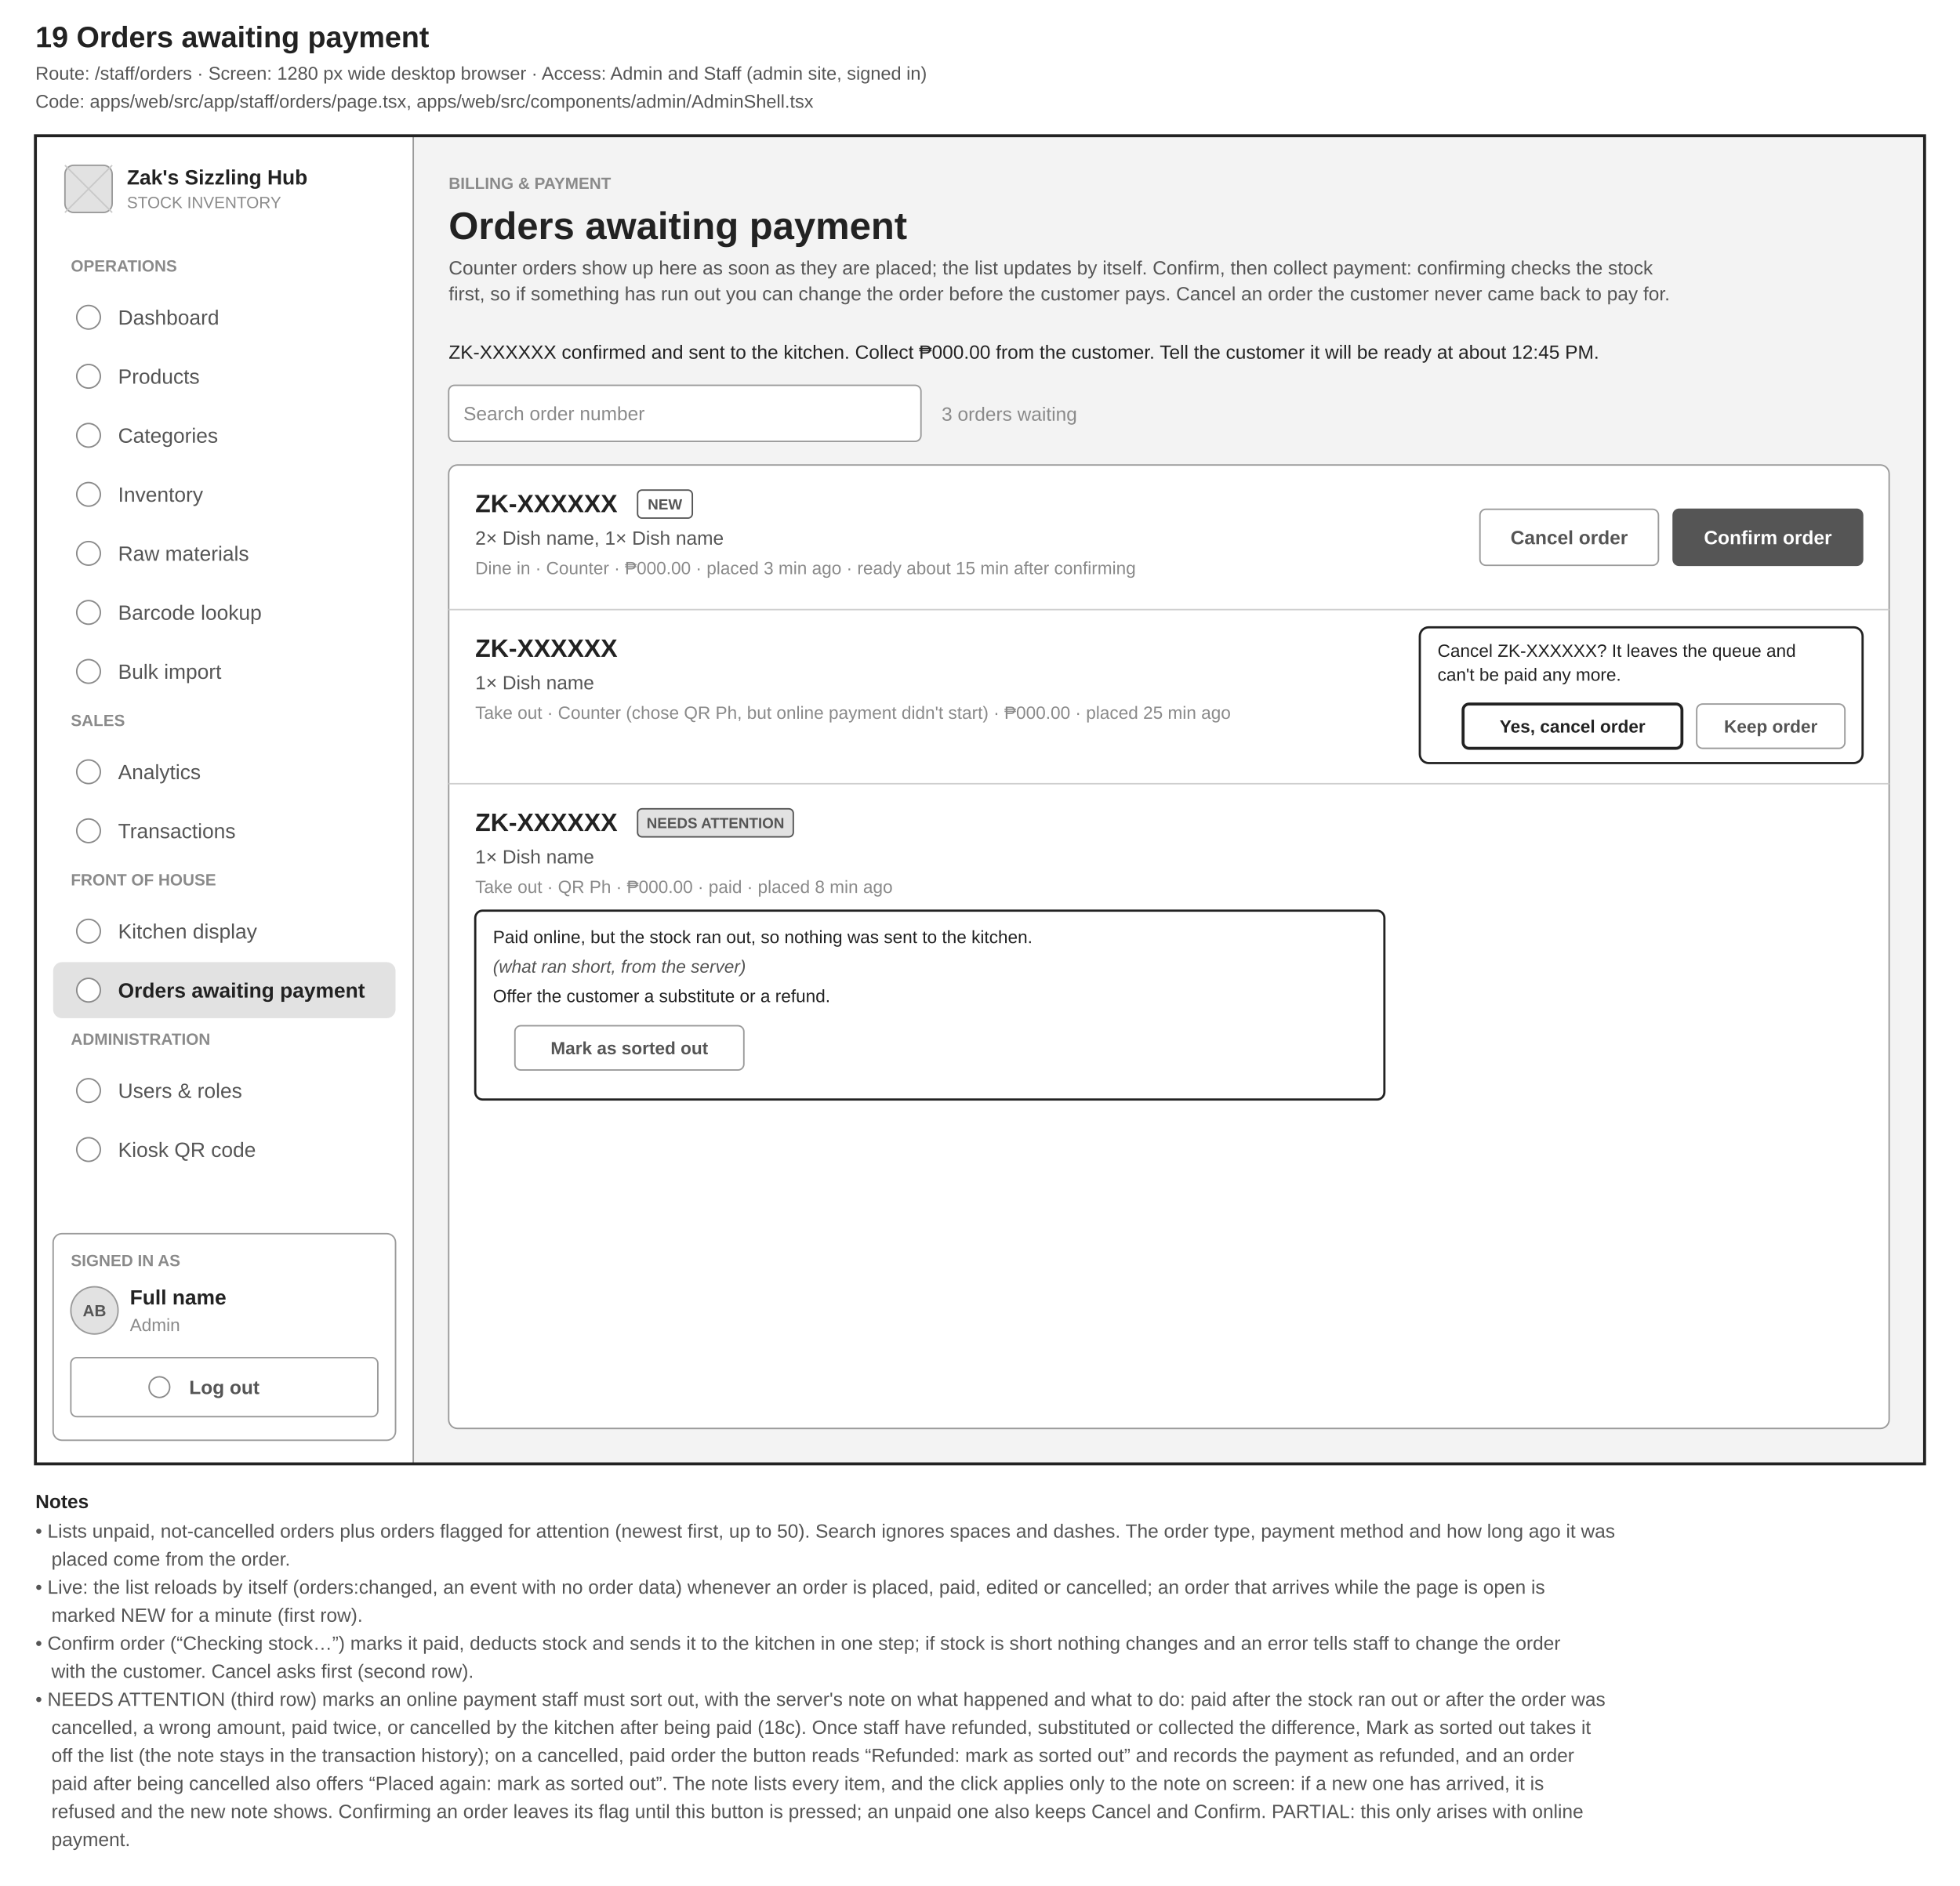
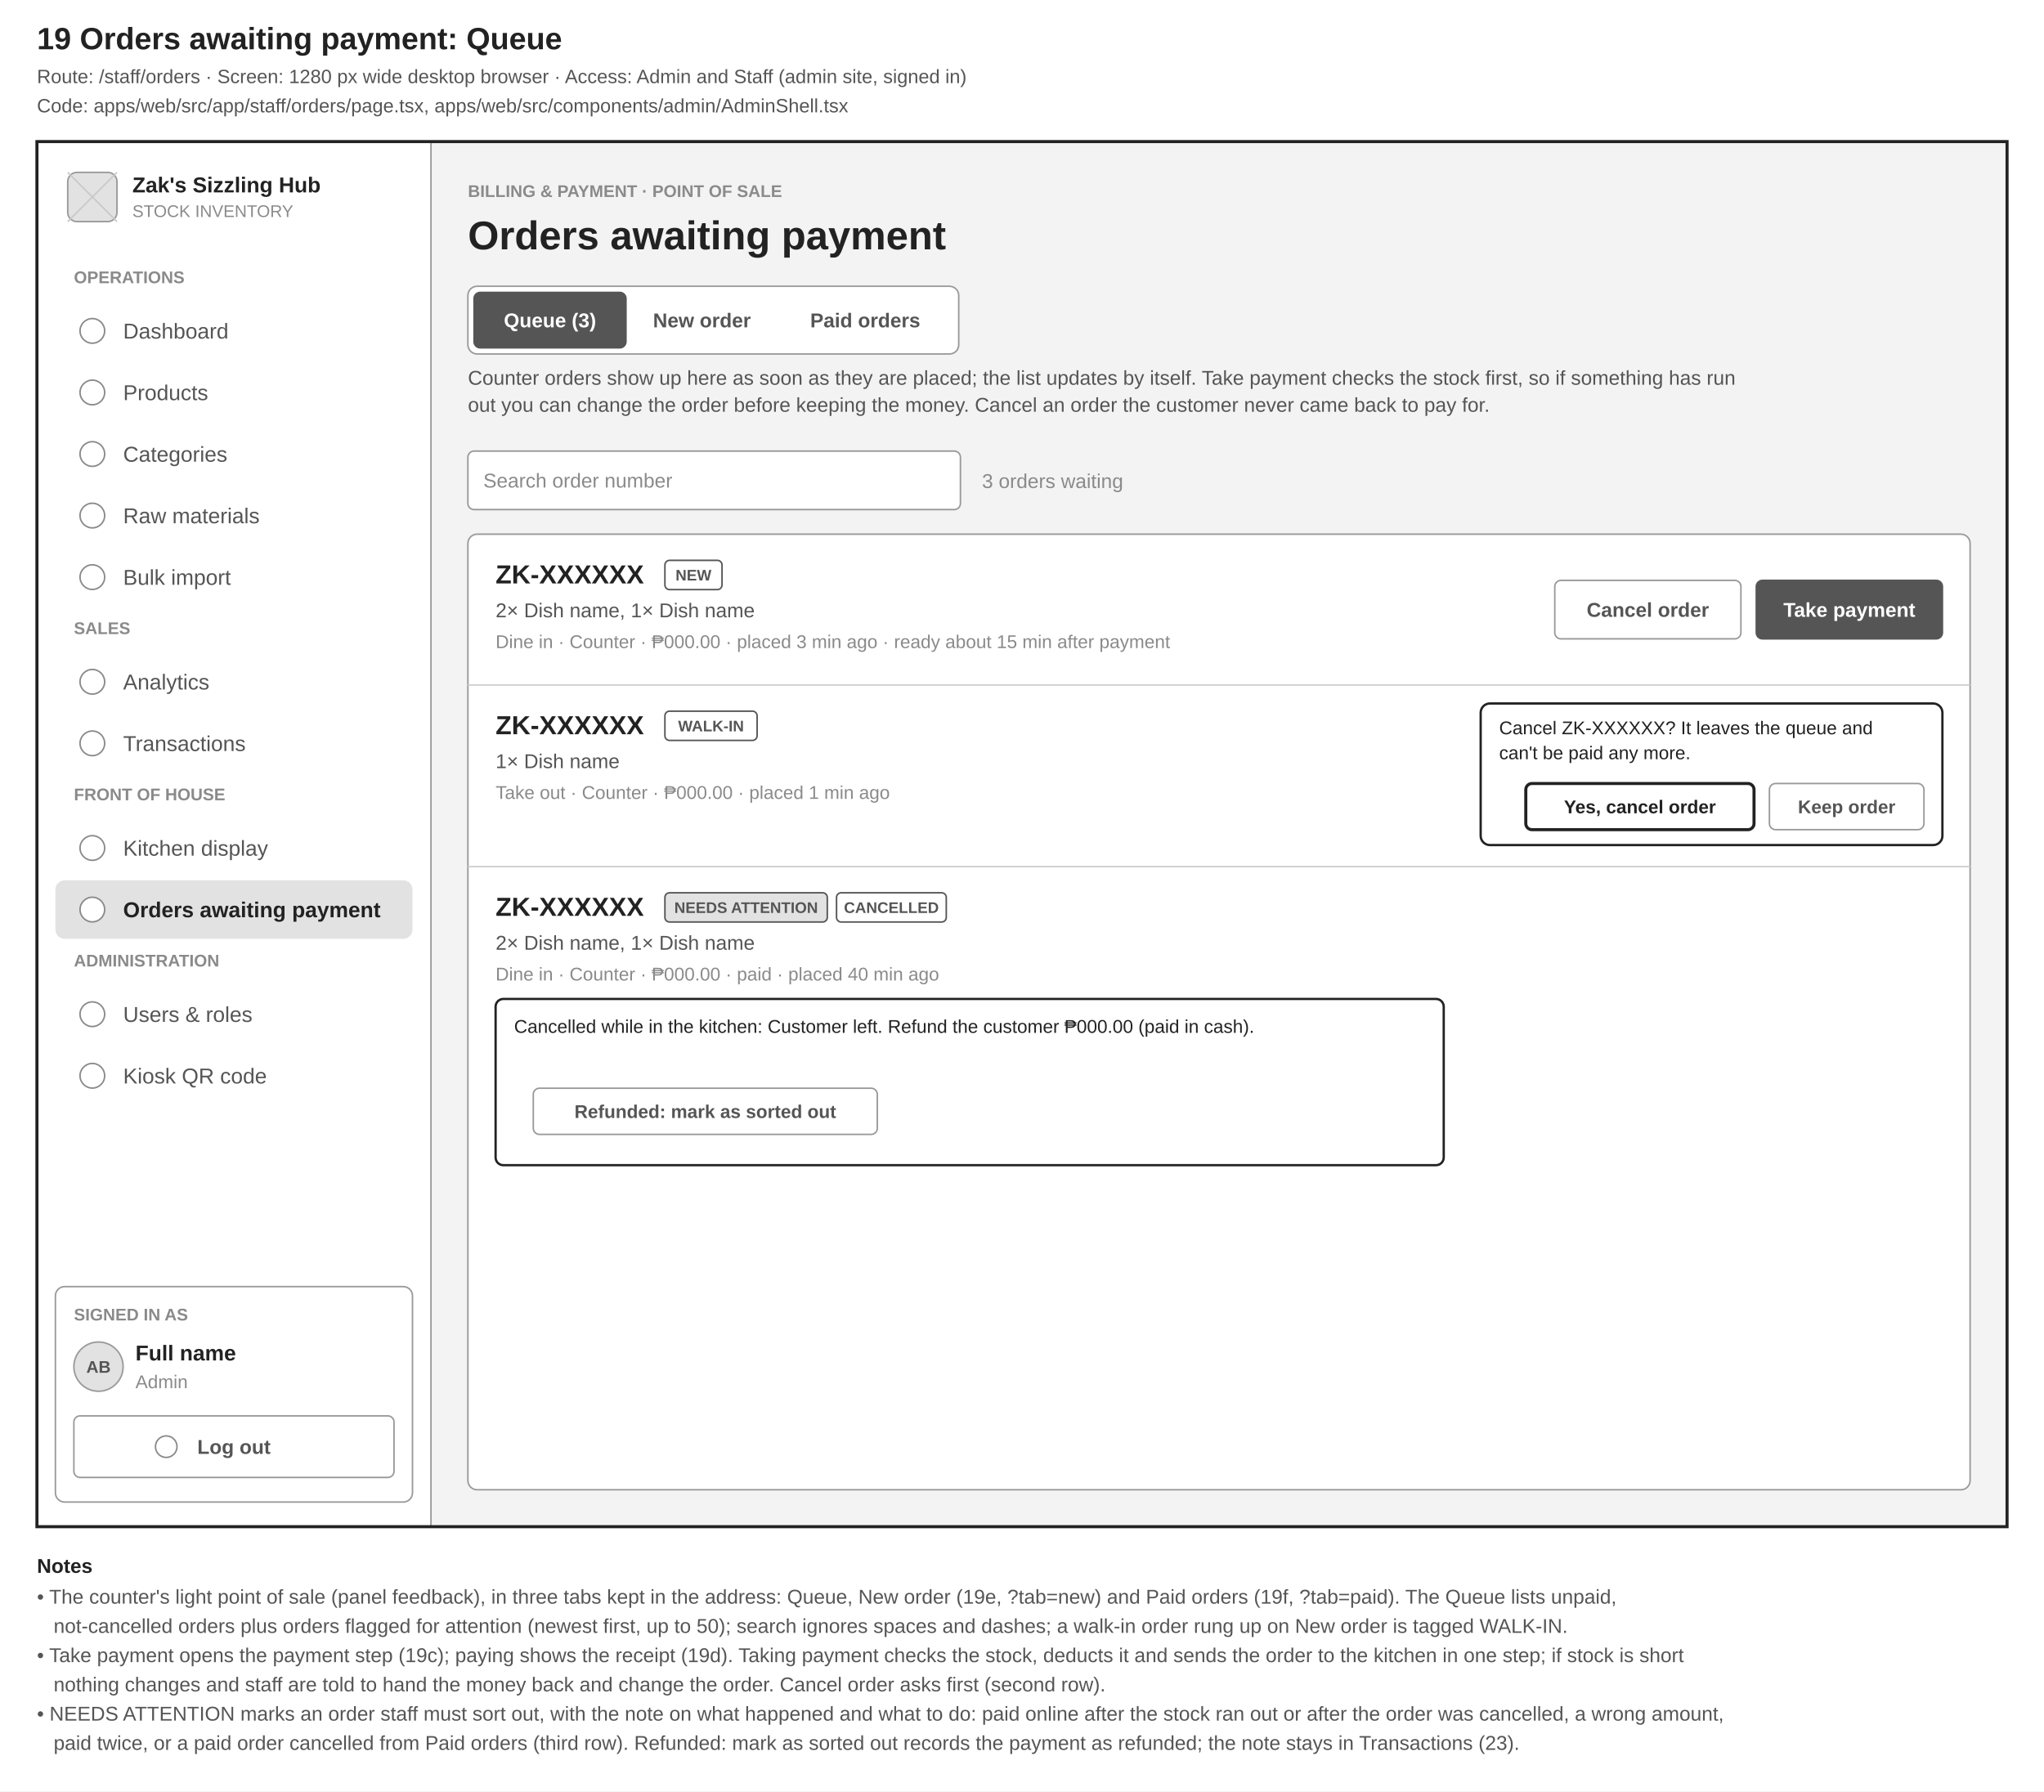
- <svg xmlns="http://www.w3.org/2000/svg" width="1328" height="1278" viewBox="0 0 1328 1278">
-   <rect x="0" y="0" width="1328" height="1278" fill="#ffffff" />
-   <text x="24" y="32" font-family="Arial, Helvetica, sans-serif" font-size="20" font-weight="700" fill="#222222">19  Orders awaiting payment</text>
+ <svg xmlns="http://www.w3.org/2000/svg" width="1328" height="1164" viewBox="0 0 1328 1164">
+   <rect x="0" y="0" width="1328" height="1164" fill="#ffffff" />
+   <text x="24" y="32" font-family="Arial, Helvetica, sans-serif" font-size="20" font-weight="700" fill="#222222">19  Orders awaiting payment: Queue</text>
  <text x="24" y="54" font-family="Arial, Helvetica, sans-serif" font-size="12.5" fill="#555555">Route: /staff/orders   ·   Screen: 1280 px wide desktop browser   ·   Access: Admin and Staff (admin site, signed in)</text>
  <text x="24" y="73" font-family="Arial, Helvetica, sans-serif" font-size="12.5" fill="#555555">Code: apps/web/src/app/staff/orders/page.tsx, apps/web/src/components/admin/AdminShell.tsx</text>
  <text x="24" y="1022" font-family="Arial, Helvetica, sans-serif" font-size="13" font-weight="700" fill="#222222">Notes</text>
-   <text x="24" y="1042" font-family="Arial, Helvetica, sans-serif" font-size="13" fill="#555555" xml:space="preserve">• Lists unpaid, not-cancelled orders plus orders flagged for attention (newest first, up to 50). Search ignores spaces and dashes. The order type, payment method and how long ago it was</text>
-   <text x="24" y="1061" font-family="Arial, Helvetica, sans-serif" font-size="13" fill="#555555" xml:space="preserve">   placed come from the order.</text>
-   <text x="24" y="1080" font-family="Arial, Helvetica, sans-serif" font-size="13" fill="#555555" xml:space="preserve">• Live: the list reloads by itself (orders:changed, an event with no order data) whenever an order is placed, paid, edited or cancelled; an order that arrives while the page is open is</text>
-   <text x="24" y="1099" font-family="Arial, Helvetica, sans-serif" font-size="13" fill="#555555" xml:space="preserve">   marked NEW for a minute (first row).</text>
-   <text x="24" y="1118" font-family="Arial, Helvetica, sans-serif" font-size="13" fill="#555555" xml:space="preserve">• Confirm order (“Checking stock…”) marks it paid, deducts stock and sends it to the kitchen in one step; if stock is short nothing changes and an error tells staff to change the order</text>
-   <text x="24" y="1137" font-family="Arial, Helvetica, sans-serif" font-size="13" fill="#555555" xml:space="preserve">   with the customer. Cancel asks first (second row).</text>
-   <text x="24" y="1156" font-family="Arial, Helvetica, sans-serif" font-size="13" fill="#555555" xml:space="preserve">• NEEDS ATTENTION (third row) marks an online payment staff must sort out, with the server's note on what happened and what to do: paid after the stock ran out or after the order was</text>
-   <text x="24" y="1175" font-family="Arial, Helvetica, sans-serif" font-size="13" fill="#555555" xml:space="preserve">   cancelled, a wrong amount, paid twice, or cancelled by the kitchen after being paid (18c). Once staff have refunded, substituted or collected the difference, Mark as sorted out takes it</text>
-   <text x="24" y="1194" font-family="Arial, Helvetica, sans-serif" font-size="13" fill="#555555" xml:space="preserve">   off the list (the note stays in the transaction history); on a cancelled, paid order the button reads “Refunded: mark as sorted out” and records the payment as refunded, and an order</text>
-   <text x="24" y="1213" font-family="Arial, Helvetica, sans-serif" font-size="13" fill="#555555" xml:space="preserve">   paid after being cancelled also offers “Placed again: mark as sorted out”. The note lists every item, and the click applies only to the note on screen: if a new one has arrived, it is</text>
-   <text x="24" y="1232" font-family="Arial, Helvetica, sans-serif" font-size="13" fill="#555555" xml:space="preserve">   refused and the new note shows. Confirming an order leaves its flag until this button is pressed; an unpaid one also keeps Cancel and Confirm. PARTIAL: this only arises with online</text>
-   <text x="24" y="1251" font-family="Arial, Helvetica, sans-serif" font-size="13" fill="#555555" xml:space="preserve">   payment.</text>
+   <text x="24" y="1042" font-family="Arial, Helvetica, sans-serif" font-size="13" fill="#555555" xml:space="preserve">• The counter's light point of sale (panel feedback), in three tabs kept in the address: Queue, New order (19e, ?tab=new) and Paid orders (19f, ?tab=paid). The Queue lists unpaid,</text>
+   <text x="24" y="1061" font-family="Arial, Helvetica, sans-serif" font-size="13" fill="#555555" xml:space="preserve">   not-cancelled orders plus orders flagged for attention (newest first, up to 50); search ignores spaces and dashes; a walk-in order rung up on New order is tagged WALK-IN.</text>
+   <text x="24" y="1080" font-family="Arial, Helvetica, sans-serif" font-size="13" fill="#555555" xml:space="preserve">• Take payment opens the payment step (19c); paying shows the receipt (19d). Taking payment checks the stock, deducts it and sends the order to the kitchen in one step; if stock is short</text>
+   <text x="24" y="1099" font-family="Arial, Helvetica, sans-serif" font-size="13" fill="#555555" xml:space="preserve">   nothing changes and staff are told to hand the money back and change the order. Cancel order asks first (second row).</text>
+   <text x="24" y="1118" font-family="Arial, Helvetica, sans-serif" font-size="13" fill="#555555" xml:space="preserve">• NEEDS ATTENTION marks an order staff must sort out, with the note on what happened and what to do: paid online after the stock ran out or after the order was cancelled, a wrong amount,</text>
+   <text x="24" y="1137" font-family="Arial, Helvetica, sans-serif" font-size="13" fill="#555555" xml:space="preserve">   paid twice, or a paid order cancelled from Paid orders (third row). Refunded: mark as sorted out records the payment as refunded; the note stays in Transactions (23).</text>
  <g transform="translate(24,92)">
    <clipPath id="frame">
      <rect x="0" y="0" width="1280" height="900" />
    </clipPath>
    <g clip-path="url(#frame)">
      <rect x="0" y="0" width="1280" height="900" fill="#ffffff" />
      <rect x="0" y="0" width="1280" height="900" rx="0" fill="#f3f3f3" stroke="none" />
      <rect x="0" y="0" width="256" height="900" rx="0" fill="#ffffff" stroke="none" />
      <line x1="256" y1="0" x2="256" y2="900" stroke="#9a9a9a" stroke-width="1" />
      <rect x="20" y="20" width="32" height="32" rx="6" fill="#e2e2e2" stroke="#9a9a9a" stroke-width="1" />
      <line x1="20" y1="20" x2="52" y2="52" stroke="#c9c9c9" stroke-width="1" />
      <line x1="52" y1="20" x2="20" y2="52" stroke="#c9c9c9" stroke-width="1" />
      <text x="62" y="33" font-family="Arial, Helvetica, sans-serif" font-size="14" font-weight="700" text-anchor="start" fill="#222222">Zak's Sizzling Hub</text>
      <text x="62" y="49" font-family="Arial, Helvetica, sans-serif" font-size="11" font-weight="400" text-anchor="start" fill="#8a8a8a">STOCK INVENTORY</text>
      <text x="24" y="92" font-family="Arial, Helvetica, sans-serif" font-size="11" font-weight="700" text-anchor="start" fill="#8a8a8a">OPERATIONS</text>
      <circle cx="36" cy="123" r="8" fill="#ffffff" stroke="#8a8a8a" stroke-width="1" />
      <text x="56" y="128" font-family="Arial, Helvetica, sans-serif" font-size="14" font-weight="400" text-anchor="start" fill="#555555">Dashboard</text>
      <circle cx="36" cy="163" r="8" fill="#ffffff" stroke="#8a8a8a" stroke-width="1" />
      <text x="56" y="168" font-family="Arial, Helvetica, sans-serif" font-size="14" font-weight="400" text-anchor="start" fill="#555555">Products</text>
      <circle cx="36" cy="203" r="8" fill="#ffffff" stroke="#8a8a8a" stroke-width="1" />
      <text x="56" y="208" font-family="Arial, Helvetica, sans-serif" font-size="14" font-weight="400" text-anchor="start" fill="#555555">Categories</text>
      <circle cx="36" cy="243" r="8" fill="#ffffff" stroke="#8a8a8a" stroke-width="1" />
-       <text x="56" y="248" font-family="Arial, Helvetica, sans-serif" font-size="14" font-weight="400" text-anchor="start" fill="#555555">Inventory</text>
+       <text x="56" y="248" font-family="Arial, Helvetica, sans-serif" font-size="14" font-weight="400" text-anchor="start" fill="#555555">Raw materials</text>
      <circle cx="36" cy="283" r="8" fill="#ffffff" stroke="#8a8a8a" stroke-width="1" />
-       <text x="56" y="288" font-family="Arial, Helvetica, sans-serif" font-size="14" font-weight="400" text-anchor="start" fill="#555555">Raw materials</text>
-       <circle cx="36" cy="323" r="8" fill="#ffffff" stroke="#8a8a8a" stroke-width="1" />
-       <text x="56" y="328" font-family="Arial, Helvetica, sans-serif" font-size="14" font-weight="400" text-anchor="start" fill="#555555">Barcode lookup</text>
-       <circle cx="36" cy="363" r="8" fill="#ffffff" stroke="#8a8a8a" stroke-width="1" />
-       <text x="56" y="368" font-family="Arial, Helvetica, sans-serif" font-size="14" font-weight="400" text-anchor="start" fill="#555555">Bulk import</text>
-       <text x="24" y="400" font-family="Arial, Helvetica, sans-serif" font-size="11" font-weight="700" text-anchor="start" fill="#8a8a8a">SALES</text>
-       <circle cx="36" cy="431" r="8" fill="#ffffff" stroke="#8a8a8a" stroke-width="1" />
-       <text x="56" y="436" font-family="Arial, Helvetica, sans-serif" font-size="14" font-weight="400" text-anchor="start" fill="#555555">Analytics</text>
-       <circle cx="36" cy="471" r="8" fill="#ffffff" stroke="#8a8a8a" stroke-width="1" />
-       <text x="56" y="476" font-family="Arial, Helvetica, sans-serif" font-size="14" font-weight="400" text-anchor="start" fill="#555555">Transactions</text>
-       <text x="24" y="508" font-family="Arial, Helvetica, sans-serif" font-size="11" font-weight="700" text-anchor="start" fill="#8a8a8a">FRONT OF HOUSE</text>
-       <circle cx="36" cy="539" r="8" fill="#ffffff" stroke="#8a8a8a" stroke-width="1" />
-       <text x="56" y="544" font-family="Arial, Helvetica, sans-serif" font-size="14" font-weight="400" text-anchor="start" fill="#555555">Kitchen display</text>
-       <rect x="12" y="560" width="232" height="38" rx="6" fill="#e2e2e2" stroke="none" />
-       <circle cx="36" cy="579" r="8" fill="#ffffff" stroke="#8a8a8a" stroke-width="1" />
-       <text x="56" y="584" font-family="Arial, Helvetica, sans-serif" font-size="14" font-weight="700" text-anchor="start" fill="#222222">Orders awaiting payment</text>
-       <text x="24" y="616" font-family="Arial, Helvetica, sans-serif" font-size="11" font-weight="700" text-anchor="start" fill="#8a8a8a">ADMINISTRATION</text>
-       <circle cx="36" cy="647" r="8" fill="#ffffff" stroke="#8a8a8a" stroke-width="1" />
-       <text x="56" y="652" font-family="Arial, Helvetica, sans-serif" font-size="14" font-weight="400" text-anchor="start" fill="#555555">Users &amp; roles</text>
-       <circle cx="36" cy="687" r="8" fill="#ffffff" stroke="#8a8a8a" stroke-width="1" />
-       <text x="56" y="692" font-family="Arial, Helvetica, sans-serif" font-size="14" font-weight="400" text-anchor="start" fill="#555555">Kiosk QR code</text>
+       <text x="56" y="288" font-family="Arial, Helvetica, sans-serif" font-size="14" font-weight="400" text-anchor="start" fill="#555555">Bulk import</text>
+       <text x="24" y="320" font-family="Arial, Helvetica, sans-serif" font-size="11" font-weight="700" text-anchor="start" fill="#8a8a8a">SALES</text>
+       <circle cx="36" cy="351" r="8" fill="#ffffff" stroke="#8a8a8a" stroke-width="1" />
+       <text x="56" y="356" font-family="Arial, Helvetica, sans-serif" font-size="14" font-weight="400" text-anchor="start" fill="#555555">Analytics</text>
+       <circle cx="36" cy="391" r="8" fill="#ffffff" stroke="#8a8a8a" stroke-width="1" />
+       <text x="56" y="396" font-family="Arial, Helvetica, sans-serif" font-size="14" font-weight="400" text-anchor="start" fill="#555555">Transactions</text>
+       <text x="24" y="428" font-family="Arial, Helvetica, sans-serif" font-size="11" font-weight="700" text-anchor="start" fill="#8a8a8a">FRONT OF HOUSE</text>
+       <circle cx="36" cy="459" r="8" fill="#ffffff" stroke="#8a8a8a" stroke-width="1" />
+       <text x="56" y="464" font-family="Arial, Helvetica, sans-serif" font-size="14" font-weight="400" text-anchor="start" fill="#555555">Kitchen display</text>
+       <rect x="12" y="480" width="232" height="38" rx="6" fill="#e2e2e2" stroke="none" />
+       <circle cx="36" cy="499" r="8" fill="#ffffff" stroke="#8a8a8a" stroke-width="1" />
+       <text x="56" y="504" font-family="Arial, Helvetica, sans-serif" font-size="14" font-weight="700" text-anchor="start" fill="#222222">Orders awaiting payment</text>
+       <text x="24" y="536" font-family="Arial, Helvetica, sans-serif" font-size="11" font-weight="700" text-anchor="start" fill="#8a8a8a">ADMINISTRATION</text>
+       <circle cx="36" cy="567" r="8" fill="#ffffff" stroke="#8a8a8a" stroke-width="1" />
+       <text x="56" y="572" font-family="Arial, Helvetica, sans-serif" font-size="14" font-weight="400" text-anchor="start" fill="#555555">Users &amp; roles</text>
+       <circle cx="36" cy="607" r="8" fill="#ffffff" stroke="#8a8a8a" stroke-width="1" />
+       <text x="56" y="612" font-family="Arial, Helvetica, sans-serif" font-size="14" font-weight="400" text-anchor="start" fill="#555555">Kiosk QR code</text>
      <rect x="12" y="744" width="232" height="140" rx="6" fill="#ffffff" stroke="#9a9a9a" stroke-width="1" />
      <text x="24" y="766" font-family="Arial, Helvetica, sans-serif" font-size="11" font-weight="700" text-anchor="start" fill="#8a8a8a">SIGNED IN AS</text>
      <circle cx="40" cy="796" r="16" fill="#e2e2e2" stroke="#9a9a9a" stroke-width="1" />
      <text x="40" y="800" font-family="Arial, Helvetica, sans-serif" font-size="11" font-weight="700" text-anchor="middle" fill="#555555">AB</text>
      <text x="64" y="792" font-family="Arial, Helvetica, sans-serif" font-size="14" font-weight="700" text-anchor="start" fill="#222222">Full name</text>
      <text x="64" y="810" font-family="Arial, Helvetica, sans-serif" font-size="12" font-weight="400" text-anchor="start" fill="#8a8a8a">Admin</text>
      <rect x="24" y="828" width="208" height="40" rx="4" fill="#ffffff" stroke="#9a9a9a" stroke-width="1" />
      <text x="128.0" y="852.68" font-family="Arial, Helvetica, sans-serif" font-size="13" font-weight="700" text-anchor="middle" fill="#555555">Log out</text>
      <circle cx="84" cy="848" r="7" fill="#ffffff" stroke="#8a8a8a" stroke-width="1" />
-       <text x="280" y="36" font-family="Arial, Helvetica, sans-serif" font-size="11" font-weight="700" text-anchor="start" fill="#8a8a8a">BILLING &amp; PAYMENT</text>
+       <text x="280" y="36" font-family="Arial, Helvetica, sans-serif" font-size="11" font-weight="700" text-anchor="start" fill="#8a8a8a">BILLING &amp; PAYMENT · POINT OF SALE</text>
      <text x="280" y="70" font-family="Arial, Helvetica, sans-serif" font-size="26" font-weight="700" text-anchor="start" fill="#222222">Orders awaiting payment</text>
-       <text x="280" y="94" font-family="Arial, Helvetica, sans-serif" font-size="13" font-weight="400" text-anchor="start" fill="#555555">Counter orders show up here as soon as they are placed; the list updates by itself. Confirm, then collect payment: confirming checks the stock</text>
-       <text x="280" y="111.55" font-family="Arial, Helvetica, sans-serif" font-size="13" font-weight="400" text-anchor="start" fill="#555555">first, so if something has run out you can change the order before the customer pays. Cancel an order the customer never came back to pay for.</text>
-       <text x="280" y="151.1" font-family="Arial, Helvetica, sans-serif" font-size="13" font-weight="400" text-anchor="start" fill="#222222">ZK-XXXXXX confirmed and sent to the kitchen. Collect ₱000.00 from the customer. Tell the customer it will be ready at about 12:45 PM.</text>
-       <rect x="280" y="169.1" width="320" height="38" rx="4" fill="#ffffff" stroke="#9a9a9a" stroke-width="1" />
-       <text x="290" y="192.78" font-family="Arial, Helvetica, sans-serif" font-size="13" font-weight="400" text-anchor="start" fill="#8a8a8a">Search order number</text>
-       <text x="614" y="193.1" font-family="Arial, Helvetica, sans-serif" font-size="13" font-weight="400" text-anchor="start" fill="#8a8a8a">3 orders waiting</text>
-       <rect x="280" y="223.1" width="976" height="652.9" rx="6" fill="#ffffff" stroke="#9a9a9a" stroke-width="1" />
-       <text x="298" y="255.1" font-family="Arial, Helvetica, sans-serif" font-size="17" font-weight="700" text-anchor="start" fill="#222222">ZK-XXXXXX</text>
-       <rect x="408" y="240.1" width="37.1" height="19" rx="3" fill="#ffffff" stroke="#555555" stroke-width="1" />
-       <text x="426.55" y="253.2" font-family="Arial, Helvetica, sans-serif" font-size="10" font-weight="700" text-anchor="middle" fill="#555555">NEW</text>
-       <text x="298" y="277.1" font-family="Arial, Helvetica, sans-serif" font-size="13" font-weight="400" text-anchor="start" fill="#555555">2× Dish name, 1× Dish name</text>
-       <text x="298" y="297.1" font-family="Arial, Helvetica, sans-serif" font-size="12" font-weight="400" text-anchor="start" fill="#8a8a8a">Dine in · Counter · ₱000.00 · placed 3 min ago · ready about 15 min after confirming</text>
-       <rect x="1109.67" y="253.1" width="128.33" height="38" rx="4" fill="#555555" stroke="#555555" stroke-width="1" />
-       <text x="1173.835" y="276.78" font-family="Arial, Helvetica, sans-serif" font-size="13" font-weight="700" text-anchor="middle" fill="#ffffff">Confirm order</text>
-       <rect x="978.75" y="253.1" width="120.92" height="38" rx="4" fill="#ffffff" stroke="#9a9a9a" stroke-width="1" />
-       <text x="1039.21" y="276.78" font-family="Arial, Helvetica, sans-serif" font-size="13" font-weight="700" text-anchor="middle" fill="#555555">Cancel order</text>
-       <line x1="280" y1="321.1" x2="1256" y2="321.1" stroke="#cfcfcf" stroke-width="1" />
-       <text x="298" y="353.1" font-family="Arial, Helvetica, sans-serif" font-size="17" font-weight="700" text-anchor="start" fill="#222222">ZK-XXXXXX</text>
-       <text x="298" y="375.1" font-family="Arial, Helvetica, sans-serif" font-size="13" font-weight="400" text-anchor="start" fill="#555555">1× Dish name</text>
-       <text x="298" y="395.1" font-family="Arial, Helvetica, sans-serif" font-size="12" font-weight="400" text-anchor="start" fill="#8a8a8a">Take out · Counter (chose QR Ph, but online payment didn't start) · ₱000.00 · placed 25 min ago</text>
-       <rect x="938" y="333.1" width="300" height="92" rx="6" fill="#ffffff" stroke="#222222" stroke-width="1.5" />
-       <text x="950" y="353.1" font-family="Arial, Helvetica, sans-serif" font-size="12" font-weight="400" text-anchor="start" fill="#222222">Cancel ZK-XXXXXX? It leaves the queue and</text>
-       <text x="950" y="369.3" font-family="Arial, Helvetica, sans-serif" font-size="12" font-weight="400" text-anchor="start" fill="#222222">can't be paid any more.</text>
-       <rect x="1125.6" y="385.1" width="100.4" height="30" rx="4" fill="#ffffff" stroke="#9a9a9a" stroke-width="1" />
-       <text x="1175.8" y="404.42" font-family="Arial, Helvetica, sans-serif" font-size="12" font-weight="700" text-anchor="middle" fill="#555555">Keep order</text>
-       <rect x="967.32" y="385.1" width="148.28" height="30" rx="4" fill="#ffffff" stroke="#222222" stroke-width="2" />
-       <text x="1041.46" y="404.42" font-family="Arial, Helvetica, sans-serif" font-size="12" font-weight="700" text-anchor="middle" fill="#222222">Yes, cancel order</text>
-       <line x1="280" y1="439.1" x2="1256" y2="439.1" stroke="#cfcfcf" stroke-width="1" />
-       <text x="298" y="471.1" font-family="Arial, Helvetica, sans-serif" font-size="17" font-weight="700" text-anchor="start" fill="#222222">ZK-XXXXXX</text>
-       <rect x="408" y="456.1" width="105.5" height="19" rx="3" fill="#e2e2e2" stroke="#555555" stroke-width="1" />
-       <text x="460.75" y="469.2" font-family="Arial, Helvetica, sans-serif" font-size="10" font-weight="700" text-anchor="middle" fill="#555555">NEEDS ATTENTION</text>
-       <text x="298" y="493.1" font-family="Arial, Helvetica, sans-serif" font-size="13" font-weight="400" text-anchor="start" fill="#555555">1× Dish name</text>
-       <text x="298" y="513.1" font-family="Arial, Helvetica, sans-serif" font-size="12" font-weight="400" text-anchor="start" fill="#8a8a8a">Take out · QR Ph · ₱000.00 · paid · placed 8 min ago</text>
-       <rect x="298" y="525.1" width="616" height="128" rx="5" fill="#ffffff" stroke="#222222" stroke-width="1.5" />
-       <text x="310" y="547.1" font-family="Arial, Helvetica, sans-serif" font-size="12" font-weight="400" text-anchor="start" fill="#222222">Paid online, but the stock ran out, so nothing was sent to the kitchen.</text>
-       <text x="310" y="567.1" font-family="Arial, Helvetica, sans-serif" font-size="12" font-weight="400" text-anchor="start" fill="#555555" font-style="italic">(what ran short, from the server)</text>
-       <text x="310" y="587.1" font-family="Arial, Helvetica, sans-serif" font-size="12" font-weight="400" text-anchor="start" fill="#222222">Offer the customer a substitute or a refund.</text>
-       <rect x="324.88" y="603.1" width="155.12" height="30" rx="4" fill="#ffffff" stroke="#9a9a9a" stroke-width="1" />
-       <text x="402.44" y="622.42" font-family="Arial, Helvetica, sans-serif" font-size="12" font-weight="700" text-anchor="middle" fill="#555555">Mark as sorted out</text>
+       <rect x="280" y="94" width="318.89" height="44" rx="6" fill="#ffffff" stroke="#9a9a9a" stroke-width="1" />
+       <rect x="284" y="98" width="98.69" height="36" rx="4" fill="#555555" stroke="#555555" stroke-width="1" />
+       <text x="333.345" y="120.68" font-family="Arial, Helvetica, sans-serif" font-size="13" font-weight="700" text-anchor="middle" fill="#ffffff">Queue (3)</text>
+       <text x="432.035" y="120.68" font-family="Arial, Helvetica, sans-serif" font-size="13" font-weight="700" text-anchor="middle" fill="#555555">New order</text>
+       <text x="538.135" y="120.68" font-family="Arial, Helvetica, sans-serif" font-size="13" font-weight="700" text-anchor="middle" fill="#555555">Paid orders</text>
+       <text x="280" y="158" font-family="Arial, Helvetica, sans-serif" font-size="13" font-weight="400" text-anchor="start" fill="#555555">Counter orders show up here as soon as they are placed; the list updates by itself. Take payment checks the stock first, so if something has run</text>
+       <text x="280" y="175.55" font-family="Arial, Helvetica, sans-serif" font-size="13" font-weight="400" text-anchor="start" fill="#555555">out you can change the order before keeping the money. Cancel an order the customer never came back to pay for.</text>
+       <rect x="280" y="201.1" width="320" height="38" rx="4" fill="#ffffff" stroke="#9a9a9a" stroke-width="1" />
+       <text x="290" y="224.78" font-family="Arial, Helvetica, sans-serif" font-size="13" font-weight="400" text-anchor="start" fill="#8a8a8a">Search order number</text>
+       <text x="614" y="225.1" font-family="Arial, Helvetica, sans-serif" font-size="13" font-weight="400" text-anchor="start" fill="#8a8a8a">3 orders waiting</text>
+       <rect x="280" y="255.1" width="976" height="620.9" rx="6" fill="#ffffff" stroke="#9a9a9a" stroke-width="1" />
+       <text x="298" y="287.1" font-family="Arial, Helvetica, sans-serif" font-size="17" font-weight="700" text-anchor="start" fill="#222222">ZK-XXXXXX</text>
+       <rect x="408" y="272.1" width="37.1" height="19" rx="3" fill="#ffffff" stroke="#555555" stroke-width="1" />
+       <text x="426.55" y="285.2" font-family="Arial, Helvetica, sans-serif" font-size="10" font-weight="700" text-anchor="middle" fill="#555555">NEW</text>
+       <text x="298" y="309.1" font-family="Arial, Helvetica, sans-serif" font-size="13" font-weight="400" text-anchor="start" fill="#555555">2× Dish name, 1× Dish name</text>
+       <text x="298" y="329.1" font-family="Arial, Helvetica, sans-serif" font-size="12" font-weight="400" text-anchor="start" fill="#8a8a8a">Dine in · Counter · ₱000.00 · placed 3 min ago · ready about 15 min after payment</text>
+       <rect x="1117.08" y="285.1" width="120.92" height="38" rx="4" fill="#555555" stroke="#555555" stroke-width="1" />
+       <text x="1177.54" y="308.78" font-family="Arial, Helvetica, sans-serif" font-size="13" font-weight="700" text-anchor="middle" fill="#ffffff">Take payment</text>
+       <rect x="986.16" y="285.1" width="120.92" height="38" rx="4" fill="#ffffff" stroke="#9a9a9a" stroke-width="1" />
+       <text x="1046.62" y="308.78" font-family="Arial, Helvetica, sans-serif" font-size="13" font-weight="700" text-anchor="middle" fill="#555555">Cancel order</text>
+       <line x1="280" y1="353.1" x2="1256" y2="353.1" stroke="#cfcfcf" stroke-width="1" />
+       <text x="298" y="385.1" font-family="Arial, Helvetica, sans-serif" font-size="17" font-weight="700" text-anchor="start" fill="#222222">ZK-XXXXXX</text>
+       <rect x="408" y="370.1" width="59.9" height="19" rx="3" fill="#ffffff" stroke="#555555" stroke-width="1" />
+       <text x="437.95" y="383.2" font-family="Arial, Helvetica, sans-serif" font-size="10" font-weight="700" text-anchor="middle" fill="#555555">WALK-IN</text>
+       <text x="298" y="407.1" font-family="Arial, Helvetica, sans-serif" font-size="13" font-weight="400" text-anchor="start" fill="#555555">1× Dish name</text>
+       <text x="298" y="427.1" font-family="Arial, Helvetica, sans-serif" font-size="12" font-weight="400" text-anchor="start" fill="#8a8a8a">Take out · Counter · ₱000.00 · placed 1 min ago</text>
+       <rect x="938" y="365.1" width="300" height="92" rx="6" fill="#ffffff" stroke="#222222" stroke-width="1.5" />
+       <text x="950" y="385.1" font-family="Arial, Helvetica, sans-serif" font-size="12" font-weight="400" text-anchor="start" fill="#222222">Cancel ZK-XXXXXX? It leaves the queue and</text>
+       <text x="950" y="401.3" font-family="Arial, Helvetica, sans-serif" font-size="12" font-weight="400" text-anchor="start" fill="#222222">can't be paid any more.</text>
+       <rect x="1125.6" y="417.1" width="100.4" height="30" rx="4" fill="#ffffff" stroke="#9a9a9a" stroke-width="1" />
+       <text x="1175.8" y="436.42" font-family="Arial, Helvetica, sans-serif" font-size="12" font-weight="700" text-anchor="middle" fill="#555555">Keep order</text>
+       <rect x="967.32" y="417.1" width="148.28" height="30" rx="4" fill="#ffffff" stroke="#222222" stroke-width="2" />
+       <text x="1041.46" y="436.42" font-family="Arial, Helvetica, sans-serif" font-size="12" font-weight="700" text-anchor="middle" fill="#222222">Yes, cancel order</text>
+       <line x1="280" y1="471.1" x2="1256" y2="471.1" stroke="#cfcfcf" stroke-width="1" />
+       <text x="298" y="503.1" font-family="Arial, Helvetica, sans-serif" font-size="17" font-weight="700" text-anchor="start" fill="#222222">ZK-XXXXXX</text>
+       <rect x="408" y="488.1" width="105.5" height="19" rx="3" fill="#e2e2e2" stroke="#555555" stroke-width="1" />
+       <text x="460.75" y="501.2" font-family="Arial, Helvetica, sans-serif" font-size="10" font-weight="700" text-anchor="middle" fill="#555555">NEEDS ATTENTION</text>
+       <rect x="519.5" y="488.1" width="71.3" height="19" rx="3" fill="#ffffff" stroke="#555555" stroke-width="1" />
+       <text x="555.15" y="501.2" font-family="Arial, Helvetica, sans-serif" font-size="10" font-weight="700" text-anchor="middle" fill="#555555">CANCELLED</text>
+       <text x="298" y="525.1" font-family="Arial, Helvetica, sans-serif" font-size="13" font-weight="400" text-anchor="start" fill="#555555">2× Dish name, 1× Dish name</text>
+       <text x="298" y="545.1" font-family="Arial, Helvetica, sans-serif" font-size="12" font-weight="400" text-anchor="start" fill="#8a8a8a">Dine in · Counter · ₱000.00 · paid · placed 40 min ago</text>
+       <rect x="298" y="557.1" width="616" height="108" rx="5" fill="#ffffff" stroke="#222222" stroke-width="1.5" />
+       <text x="310" y="579.1" font-family="Arial, Helvetica, sans-serif" font-size="12" font-weight="400" text-anchor="start" fill="#222222">Cancelled while in the kitchen: Customer left. Refund the customer ₱000.00 (paid in cash).</text>
+       <rect x="322.48" y="615.1" width="223.52" height="30" rx="4" fill="#ffffff" stroke="#9a9a9a" stroke-width="1" />
+       <text x="434.24" y="634.42" font-family="Arial, Helvetica, sans-serif" font-size="12" font-weight="700" text-anchor="middle" fill="#555555">Refunded: mark as sorted out</text>
    </g>
    <rect x="0" y="0" width="1280" height="900" fill="none" stroke="#222222" stroke-width="2" />
  </g>
</svg>
